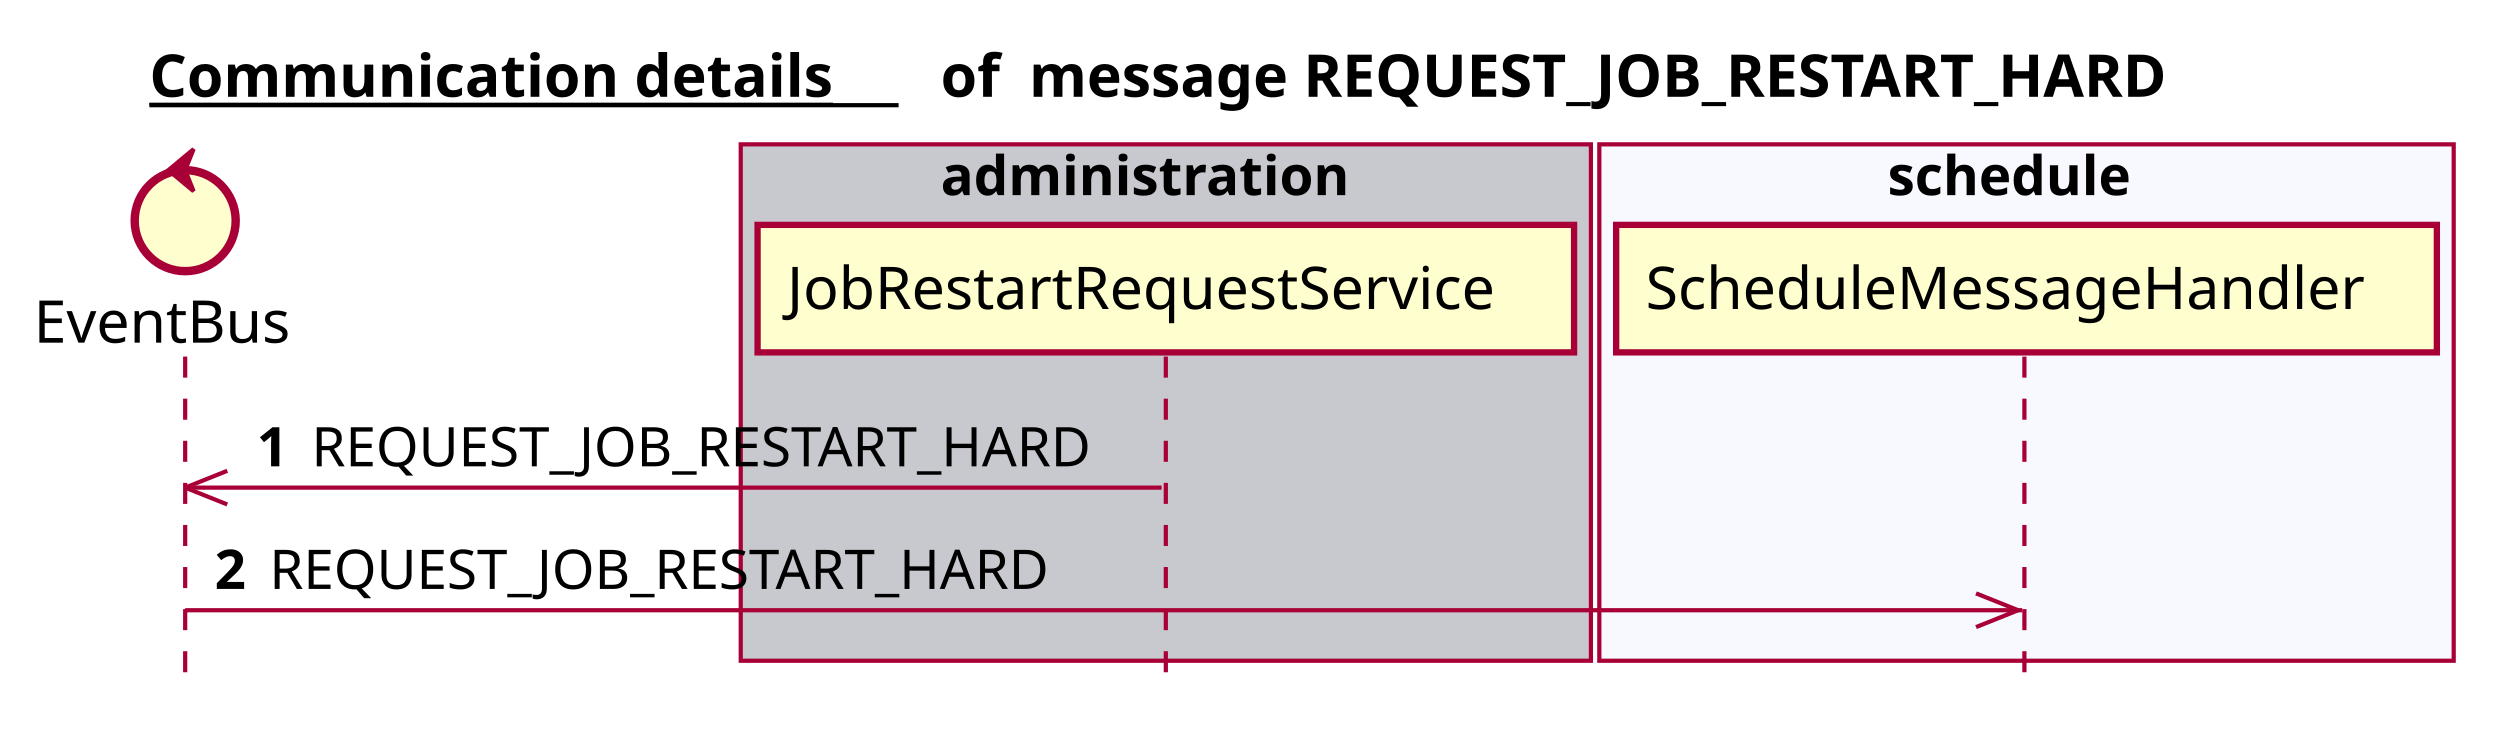
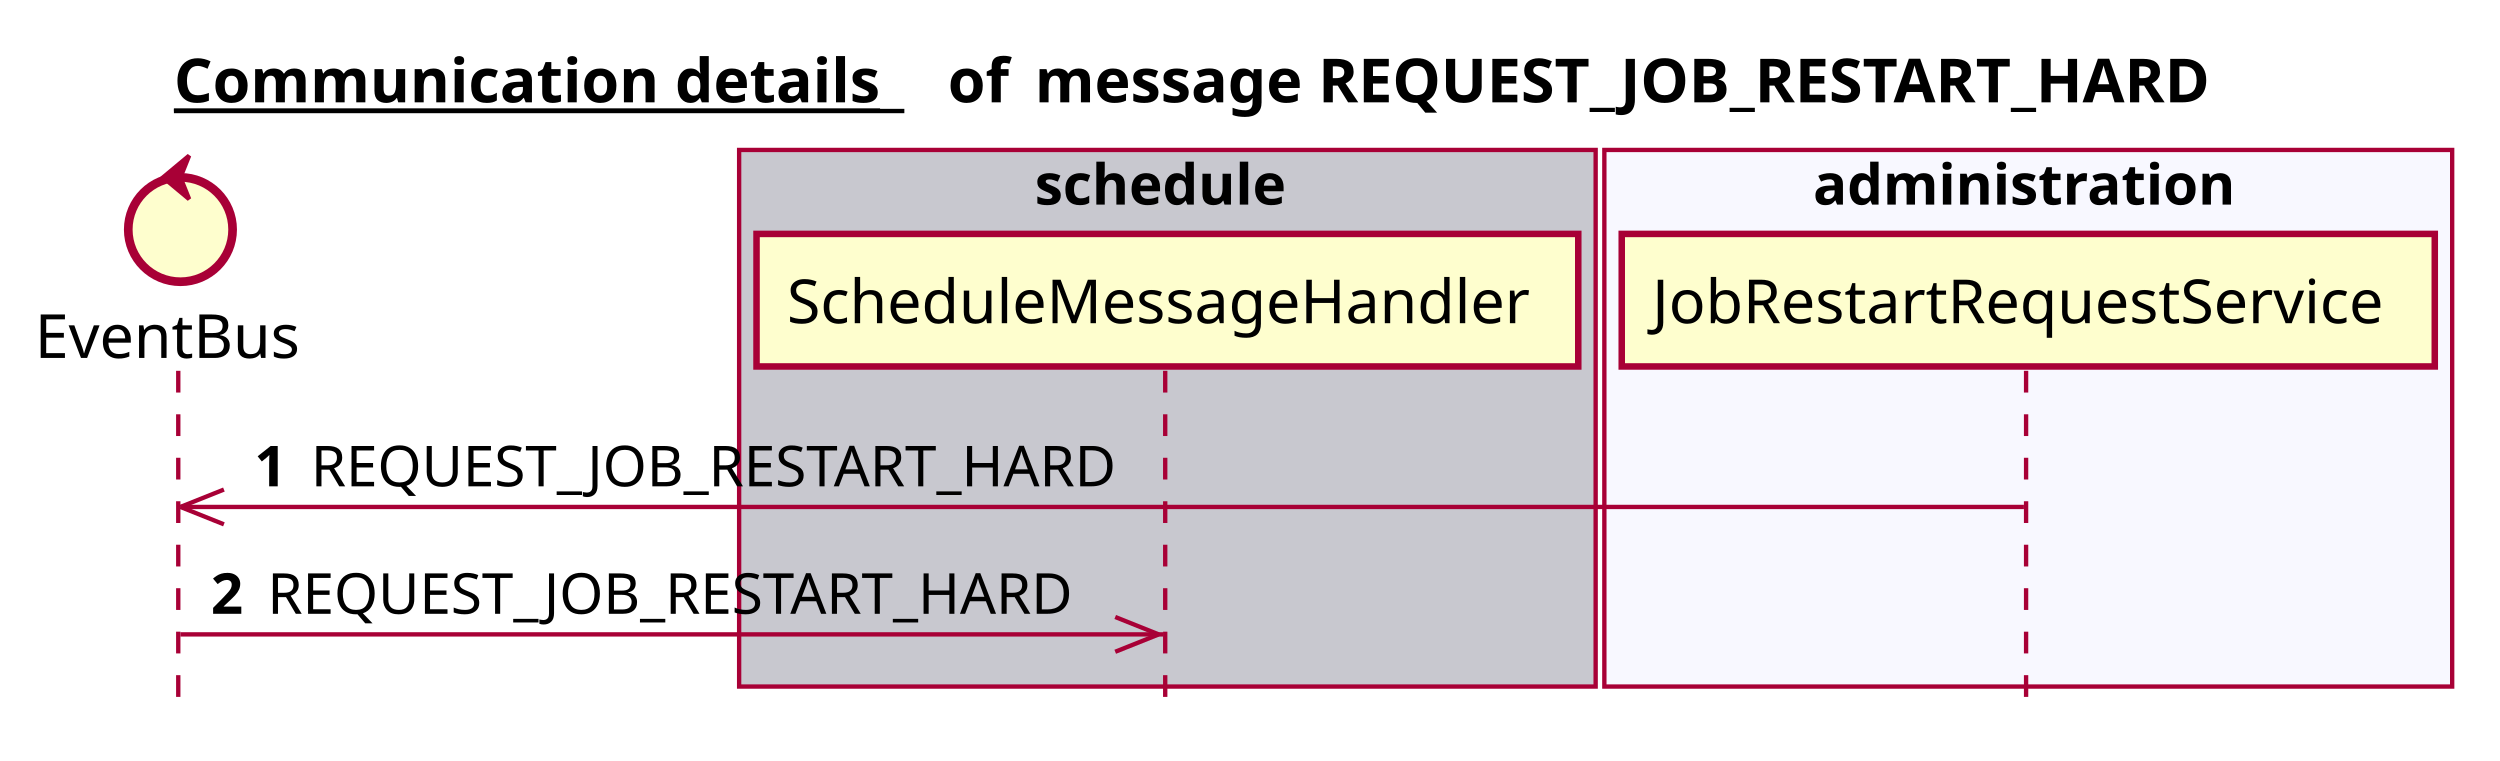
- <svg xmlns="http://www.w3.org/2000/svg" contentScriptType="application/ecmascript" contentStyleType="text/css" height="174px" preserveAspectRatio="none" style="width:594px;height:174px;" version="1.1" viewBox="0 0 594 174" width="594px" zoomAndPan="magnify">
+ <svg xmlns="http://www.w3.org/2000/svg" contentScriptType="application/ecmascript" contentStyleType="text/css" height="175px" preserveAspectRatio="none" style="width:575px;height:175px;" version="1.1" viewBox="0 0 575 175" width="575px" zoomAndPan="magnify">
  <defs />
  <g>
-     <text fill="#000000" font-family="sans-serif" font-size="14" font-weight="bold" lengthAdjust="spacingAndGlyphs" text-decoration="underline" textLength="178" x="35.5" y="22.995">Communication details</text>
-     <line style="stroke: #000000; stroke-width: 1.0;" x1="35.5" x2="213.5" y1="24.995" y2="24.995" />
-     <text fill="#000000" font-family="sans-serif" font-size="14" font-weight="bold" lengthAdjust="spacingAndGlyphs" textLength="16" x="223.5" y="22.995">of</text>
-     <text fill="#000000" font-family="sans-serif" font-size="14" font-weight="bold" lengthAdjust="spacingAndGlyphs" textLength="307" x="244.5" y="22.995">message REQUEST_JOB_RESTART_HARD</text>
-     <rect fill="#C8C8CF" height="122.695" style="stroke: #A80036; stroke-width: 1.0;" width="202" x="176" y="34.297" />
-     <text fill="#000000" font-family="sans-serif" font-size="13" font-weight="bold" lengthAdjust="spacingAndGlyphs" textLength="107" x="223.5" y="46.364">administration</text>
-     <rect fill="#F8F8FF" height="122.695" style="stroke: #A80036; stroke-width: 1.0;" width="203" x="380" y="34.297" />
-     <text fill="#000000" font-family="sans-serif" font-size="13" font-weight="bold" lengthAdjust="spacingAndGlyphs" textLength="66" x="448.5" y="46.364">schedule</text>
-     <line style="stroke: #A80036; stroke-width: 1.0; stroke-dasharray: 5.0,5.0;" x1="44" x2="44" y1="84.727" y2="162.992" />
-     <line style="stroke: #A80036; stroke-width: 1.0; stroke-dasharray: 5.0,5.0;" x1="277" x2="277" y1="84.727" y2="162.992" />
-     <line style="stroke: #A80036; stroke-width: 1.0; stroke-dasharray: 5.0,5.0;" x1="481" x2="481" y1="84.727" y2="162.992" />
-     <text fill="#000000" font-family="sans-serif" font-size="14" lengthAdjust="spacingAndGlyphs" textLength="66" x="8" y="81.425">EventBus</text>
-     <ellipse cx="44" cy="52.43" fill="#FEFECE" rx="12" ry="12" style="stroke: #A80036; stroke-width: 2.0;" />
-     <polygon fill="#A80036" points="40,40.43,46,35.43,44,40.43,46,45.43,40,40.43" style="stroke: #A80036; stroke-width: 1.0;" />
-     <rect fill="#FEFECE" height="30.297" style="stroke: #A80036; stroke-width: 1.5;" width="194" x="180" y="53.43" />
-     <text fill="#000000" font-family="sans-serif" font-size="14" lengthAdjust="spacingAndGlyphs" textLength="180" x="187" y="73.425">JobRestartRequestService</text>
-     <rect fill="#FEFECE" height="30.297" style="stroke: #A80036; stroke-width: 1.5;" width="195" x="384" y="53.43" />
-     <text fill="#000000" font-family="sans-serif" font-size="14" lengthAdjust="spacingAndGlyphs" textLength="181" x="391" y="73.425">ScheduleMessageHandler</text>
-     <line style="stroke: #A80036; stroke-width: 1.0;" x1="44" x2="54" y1="115.859" y2="111.859" />
-     <line style="stroke: #A80036; stroke-width: 1.0;" x1="44" x2="54" y1="115.859" y2="119.859" />
-     <line style="stroke: #A80036; stroke-width: 1.0;" x1="44" x2="276" y1="115.859" y2="115.859" />
-     <text fill="#000000" font-family="sans-serif" font-size="13" font-weight="bold" lengthAdjust="spacingAndGlyphs" textLength="9" x="61" y="110.793">1</text>
-     <text fill="#000000" font-family="sans-serif" font-size="13" lengthAdjust="spacingAndGlyphs" textLength="196" x="74" y="110.793">REQUEST_JOB_RESTART_HARD</text>
-     <line style="stroke: #A80036; stroke-width: 1.0;" x1="479.5" x2="469.5" y1="144.992" y2="140.992" />
-     <line style="stroke: #A80036; stroke-width: 1.0;" x1="479.5" x2="469.5" y1="144.992" y2="148.992" />
-     <line style="stroke: #A80036; stroke-width: 1.0;" x1="44" x2="480.5" y1="144.992" y2="144.992" />
-     <text fill="#000000" font-family="sans-serif" font-size="13" font-weight="bold" lengthAdjust="spacingAndGlyphs" textLength="9" x="51" y="139.926">2</text>
-     <text fill="#000000" font-family="sans-serif" font-size="13" lengthAdjust="spacingAndGlyphs" textLength="196" x="64" y="139.926">REQUEST_JOB_RESTART_HARD</text>
+     <text fill="#000000" font-family="sans-serif" font-size="14" font-weight="bold" lengthAdjust="spacingAndGlyphs" text-decoration="underline" textLength="168" x="40" y="23.535">Communication details</text>
+     <line style="stroke: #000000; stroke-width: 1.0;" x1="40" x2="208" y1="25.535" y2="25.535" />
+     <text fill="#000000" font-family="sans-serif" font-size="14" font-weight="bold" lengthAdjust="spacingAndGlyphs" textLength="15" x="218" y="23.535">of</text>
+     <text fill="#000000" font-family="sans-serif" font-size="14" font-weight="bold" lengthAdjust="spacingAndGlyphs" textLength="290" x="238" y="23.535">message REQUEST_JOB_RESTART_HARD</text>
+     <rect fill="#C8C8CF" height="123.42" style="stroke: #A80036; stroke-width: 1.0;" width="197" x="170" y="34.488" />
+     <text fill="#000000" font-family="sans-serif" font-size="13" font-weight="bold" lengthAdjust="spacingAndGlyphs" textLength="61" x="238" y="47.057">schedule</text>
+     <rect fill="#F8F8FF" height="123.42" style="stroke: #A80036; stroke-width: 1.0;" width="195" x="369" y="34.488" />
+     <text fill="#000000" font-family="sans-serif" font-size="13" font-weight="bold" lengthAdjust="spacingAndGlyphs" textLength="99" x="417" y="47.057">administration</text>
+     <line style="stroke: #A80036; stroke-width: 1.0; stroke-dasharray: 5.0,5.0;" x1="41" x2="41" y1="85.287" y2="163.908" />
+     <line style="stroke: #A80036; stroke-width: 1.0; stroke-dasharray: 5.0,5.0;" x1="268" x2="268" y1="85.287" y2="163.908" />
+     <line style="stroke: #A80036; stroke-width: 1.0; stroke-dasharray: 5.0,5.0;" x1="466" x2="466" y1="85.287" y2="163.908" />
+     <text fill="#000000" font-family="sans-serif" font-size="14" lengthAdjust="spacingAndGlyphs" textLength="61" x="8" y="82.334">EventBus</text>
+     <ellipse cx="41.5" cy="52.799" fill="#FEFECE" rx="12" ry="12" style="stroke: #A80036; stroke-width: 2.0;" />
+     <polygon fill="#A80036" points="37.5,40.799,43.5,35.799,41.5,40.799,43.5,45.799,37.5,40.799" style="stroke: #A80036; stroke-width: 1.0;" />
+     <rect fill="#FEFECE" height="30.488" style="stroke: #A80036; stroke-width: 1.5;" width="189" x="174" y="53.799" />
+     <text fill="#000000" font-family="sans-serif" font-size="14" lengthAdjust="spacingAndGlyphs" textLength="175" x="181" y="74.334">ScheduleMessageHandler</text>
+     <rect fill="#FEFECE" height="30.488" style="stroke: #A80036; stroke-width: 1.5;" width="187" x="373" y="53.799" />
+     <text fill="#000000" font-family="sans-serif" font-size="14" lengthAdjust="spacingAndGlyphs" textLength="173" x="380" y="74.334">JobRestartRequestService</text>
+     <line style="stroke: #A80036; stroke-width: 1.0;" x1="41.5" x2="51.5" y1="116.598" y2="112.598" />
+     <line style="stroke: #A80036; stroke-width: 1.0;" x1="41.5" x2="51.5" y1="116.598" y2="120.598" />
+     <line style="stroke: #A80036; stroke-width: 1.0;" x1="41.5" x2="465.5" y1="116.598" y2="116.598" />
+     <text fill="#000000" font-family="sans-serif" font-size="13" font-weight="bold" lengthAdjust="spacingAndGlyphs" textLength="9" x="58.5" y="111.856">1</text>
+     <text fill="#000000" font-family="sans-serif" font-size="13" lengthAdjust="spacingAndGlyphs" textLength="190" x="71.5" y="111.856">REQUEST_JOB_RESTART_HARD</text>
+     <line style="stroke: #A80036; stroke-width: 1.0;" x1="266.5" x2="256.5" y1="145.908" y2="141.908" />
+     <line style="stroke: #A80036; stroke-width: 1.0;" x1="266.5" x2="256.5" y1="145.908" y2="149.908" />
+     <line style="stroke: #A80036; stroke-width: 1.0;" x1="41.5" x2="267.5" y1="145.908" y2="145.908" />
+     <text fill="#000000" font-family="sans-serif" font-size="13" font-weight="bold" lengthAdjust="spacingAndGlyphs" textLength="9" x="48.5" y="141.166">2</text>
+     <text fill="#000000" font-family="sans-serif" font-size="13" lengthAdjust="spacingAndGlyphs" textLength="190" x="61.5" y="141.166">REQUEST_JOB_RESTART_HARD</text>
  </g>
</svg>
